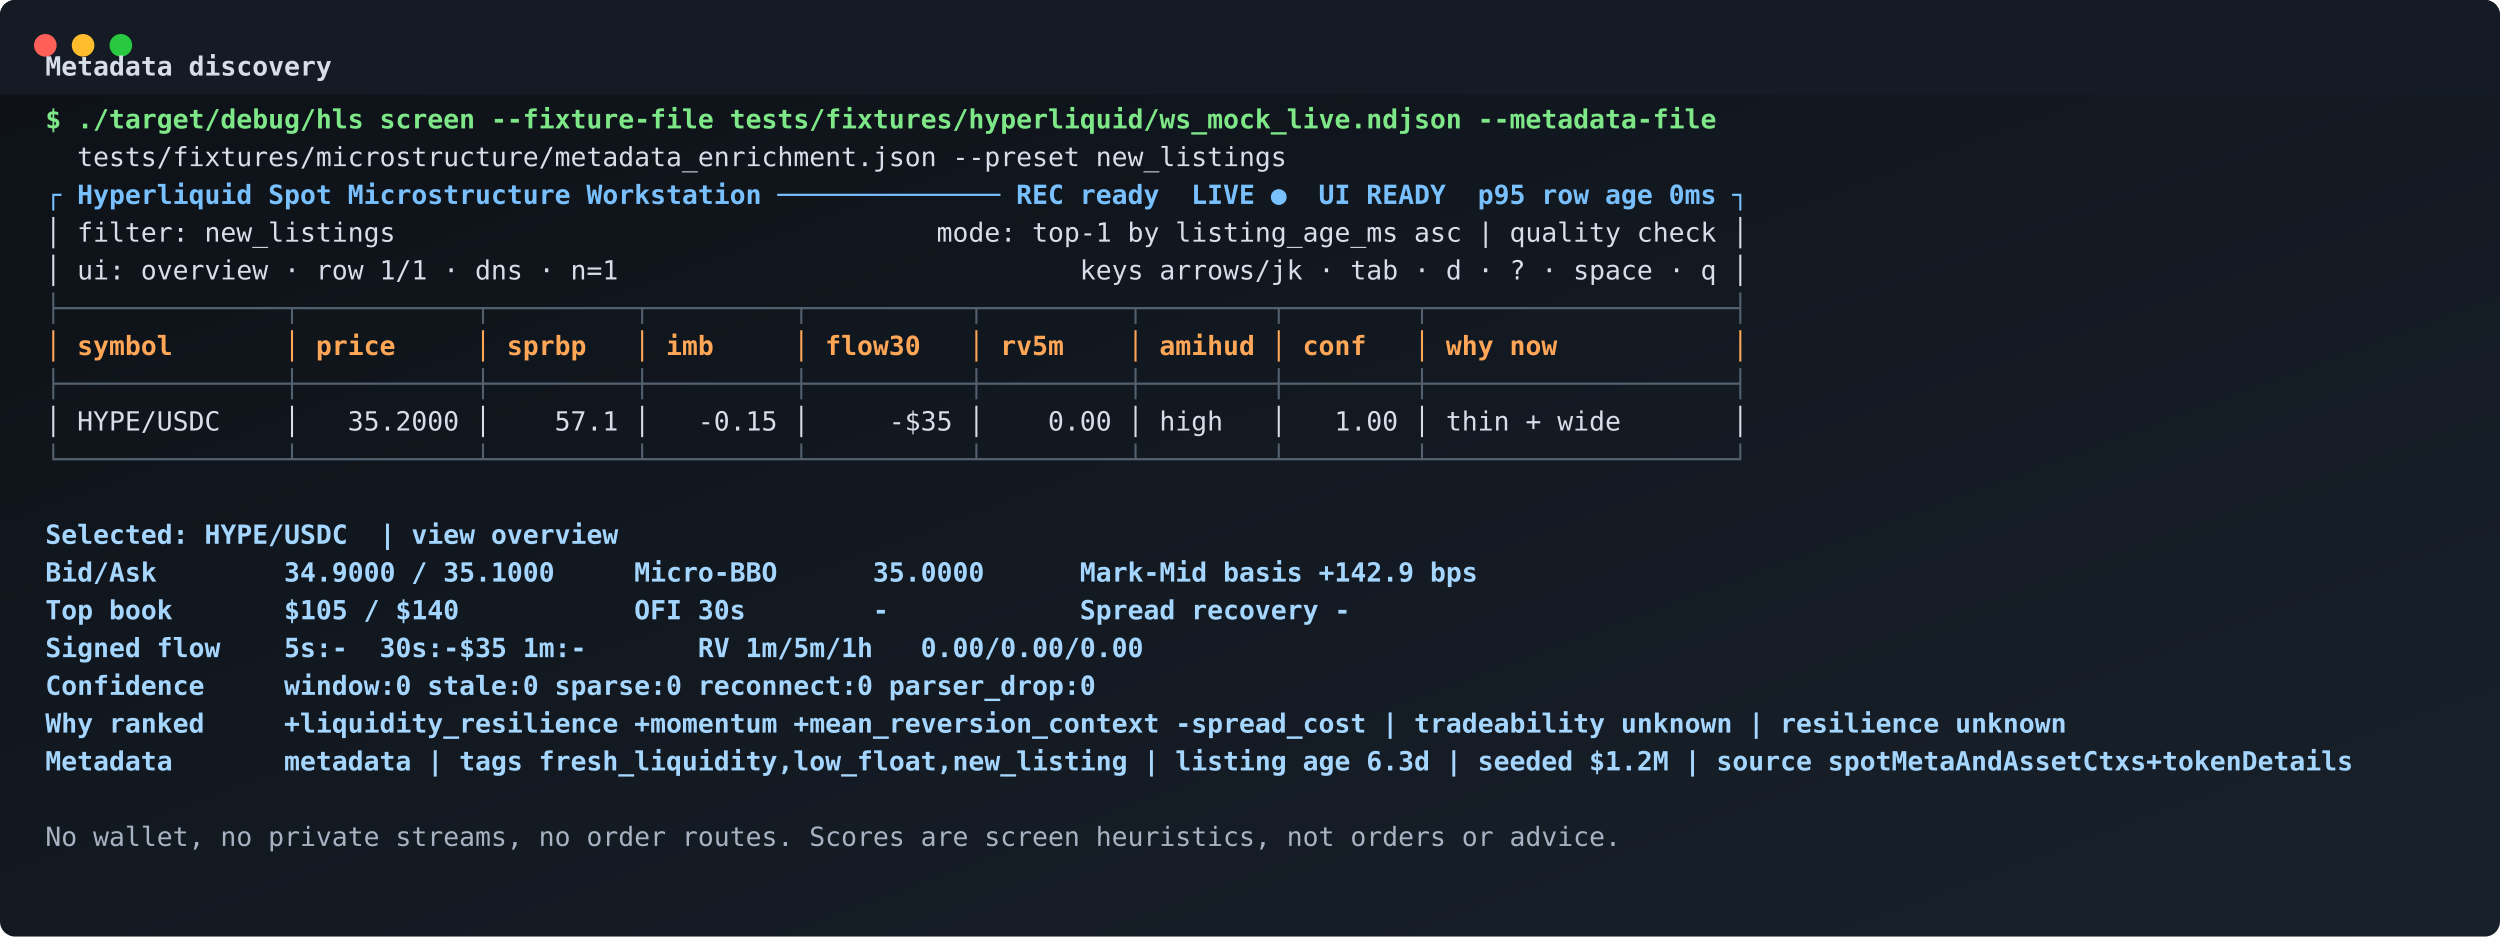
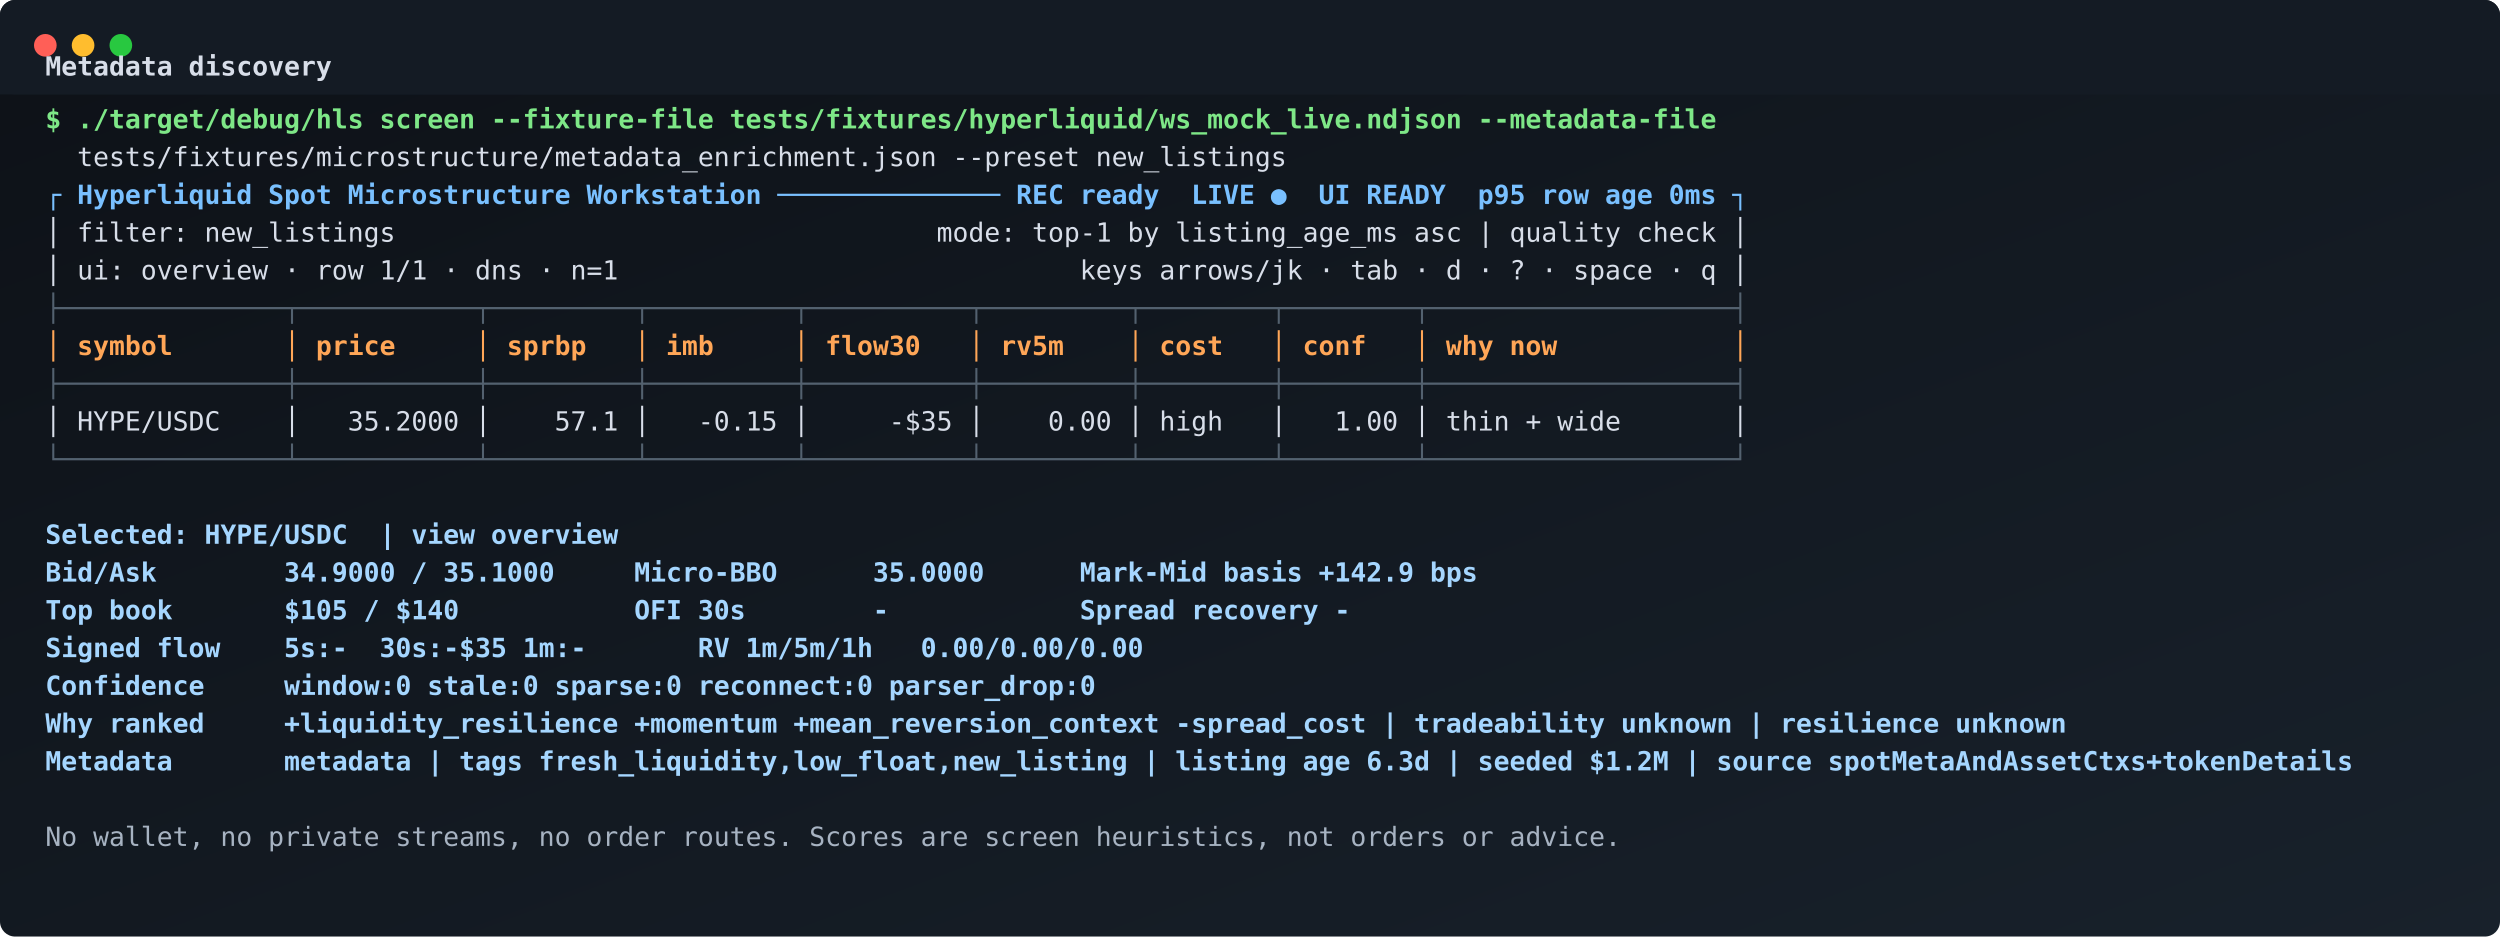
<svg xmlns="http://www.w3.org/2000/svg" role="img" xml:space="preserve" aria-label="Metadata discovery terminal screenshot" viewBox="0 0 1324 496" width="1324" height="496">
  <defs>
    <linearGradient id="bg" x1="0" x2="1" y1="0" y2="1">
      <stop offset="0" stop-color="#0d1117" />
      <stop offset="1" stop-color="#18212b" />
    </linearGradient>
  </defs>
  <rect width="1324" height="496" rx="8" fill="url(#bg)" />
  <rect x="0" y="0" width="1324" height="50" rx="8" fill="#141b24" />
  <rect x="0" y="42" width="1324" height="8" fill="#141b24" />
  <circle cx="24" cy="24" r="6" fill="#ff5f57" />
  <circle cx="44" cy="24" r="6" fill="#ffbd2e" />
  <circle cx="64" cy="24" r="6" fill="#28c840" />
  <text x="24" y="40" fill="#d8dee9" font-family="ui-monospace, SFMono-Regular, Menlo, Consolas, monospace" font-size="14" font-weight="700">Metadata discovery</text>
  <text x="24" y="68" fill="#7ee787" font-family="ui-monospace, SFMono-Regular, Menlo, Consolas, monospace" font-size="14" font-weight="700">$ ./target/debug/hls screen --fixture-file tests/fixtures/hyperliquid/ws_mock_live.ndjson --metadata-file</text>
  <text x="24" y="88" fill="#d8dee9" font-family="ui-monospace, SFMono-Regular, Menlo, Consolas, monospace" font-size="14" font-weight="400">  tests/fixtures/microstructure/metadata_enrichment.json --preset new_listings</text>
  <text x="24" y="108" fill="#79c0ff" font-family="ui-monospace, SFMono-Regular, Menlo, Consolas, monospace" font-size="14" font-weight="700">┌ Hyperliquid Spot Microstructure Workstation ────────────── REC ready  LIVE ●  UI READY  p95 row age 0ms ┐</text>
  <text x="24" y="128" fill="#d8dee9" font-family="ui-monospace, SFMono-Regular, Menlo, Consolas, monospace" font-size="14" font-weight="400">│ filter: new_listings                                  mode: top-1 by listing_age_ms asc | quality check │</text>
  <text x="24" y="148" fill="#d8dee9" font-family="ui-monospace, SFMono-Regular, Menlo, Consolas, monospace" font-size="14" font-weight="400">│ ui: overview · row 1/1 · dns · n=1                             keys arrows/jk · tab · d · ? · space · q │</text>
  <text x="24" y="168" fill="#53616f" font-family="ui-monospace, SFMono-Regular, Menlo, Consolas, monospace" font-size="14" font-weight="400">├──────────────┬───────────┬─────────┬─────────┬──────────┬─────────┬────────┬────────┬───────────────────┤</text>
-   <text x="24" y="188" fill="#ffa657" font-family="ui-monospace, SFMono-Regular, Menlo, Consolas, monospace" font-size="14" font-weight="700">│ symbol       │ price     │ sprbp   │ imb     │ flow30   │ rv5m    │ amihud │ conf   │ why now           │</text>
+   <text x="24" y="188" fill="#ffa657" font-family="ui-monospace, SFMono-Regular, Menlo, Consolas, monospace" font-size="14" font-weight="700">│ symbol       │ price     │ sprbp   │ imb     │ flow30   │ rv5m    │ cost   │ conf   │ why now           │</text>
  <text x="24" y="208" fill="#53616f" font-family="ui-monospace, SFMono-Regular, Menlo, Consolas, monospace" font-size="14" font-weight="400">├──────────────┼───────────┼─────────┼─────────┼──────────┼─────────┼────────┼────────┼───────────────────┤</text>
  <text x="24" y="228" fill="#d8dee9" font-family="ui-monospace, SFMono-Regular, Menlo, Consolas, monospace" font-size="14" font-weight="400">│ HYPE/USDC    │   35.2000 │    57.1 │   -0.15 │     -$35 │    0.00 │ high   │   1.00 │ thin + wide       │</text>
  <text x="24" y="248" fill="#53616f" font-family="ui-monospace, SFMono-Regular, Menlo, Consolas, monospace" font-size="14" font-weight="400">└──────────────┴───────────┴─────────┴─────────┴──────────┴─────────┴────────┴────────┴───────────────────┘</text>
  <text x="24" y="268" fill="#d8dee9" font-family="ui-monospace, SFMono-Regular, Menlo, Consolas, monospace" font-size="14" font-weight="400" />
  <text x="24" y="288" fill="#a5d6ff" font-family="ui-monospace, SFMono-Regular, Menlo, Consolas, monospace" font-size="14" font-weight="600">Selected: HYPE/USDC  | view overview</text>
  <text x="24" y="308" fill="#a5d6ff" font-family="ui-monospace, SFMono-Regular, Menlo, Consolas, monospace" font-size="14" font-weight="600">Bid/Ask        34.9000 / 35.1000     Micro-BBO      35.0000      Mark-Mid basis +142.9 bps</text>
  <text x="24" y="328" fill="#a5d6ff" font-family="ui-monospace, SFMono-Regular, Menlo, Consolas, monospace" font-size="14" font-weight="600">Top book       $105 / $140           OFI 30s        -            Spread recovery -</text>
  <text x="24" y="348" fill="#a5d6ff" font-family="ui-monospace, SFMono-Regular, Menlo, Consolas, monospace" font-size="14" font-weight="600">Signed flow    5s:-  30s:-$35 1m:-       RV 1m/5m/1h   0.00/0.00/0.00</text>
  <text x="24" y="368" fill="#a5d6ff" font-family="ui-monospace, SFMono-Regular, Menlo, Consolas, monospace" font-size="14" font-weight="600">Confidence     window:0 stale:0 sparse:0 reconnect:0 parser_drop:0</text>
  <text x="24" y="388" fill="#a5d6ff" font-family="ui-monospace, SFMono-Regular, Menlo, Consolas, monospace" font-size="14" font-weight="600">Why ranked     +liquidity_resilience +momentum +mean_reversion_context -spread_cost | tradeability unknown | resilience unknown</text>
  <text x="24" y="408" fill="#a5d6ff" font-family="ui-monospace, SFMono-Regular, Menlo, Consolas, monospace" font-size="14" font-weight="600">Metadata       metadata | tags fresh_liquidity,low_float,new_listing | listing age 6.3d | seeded $1.2M | source spotMetaAndAssetCtxs+tokenDetails</text>
  <text x="24" y="428" fill="#d8dee9" font-family="ui-monospace, SFMono-Regular, Menlo, Consolas, monospace" font-size="14" font-weight="400" />
  <text x="24" y="448" fill="#a7b3c2" font-family="ui-monospace, SFMono-Regular, Menlo, Consolas, monospace" font-size="14" font-weight="400">No wallet, no private streams, no order routes. Scores are screen heuristics, not orders or advice.</text>
</svg>
